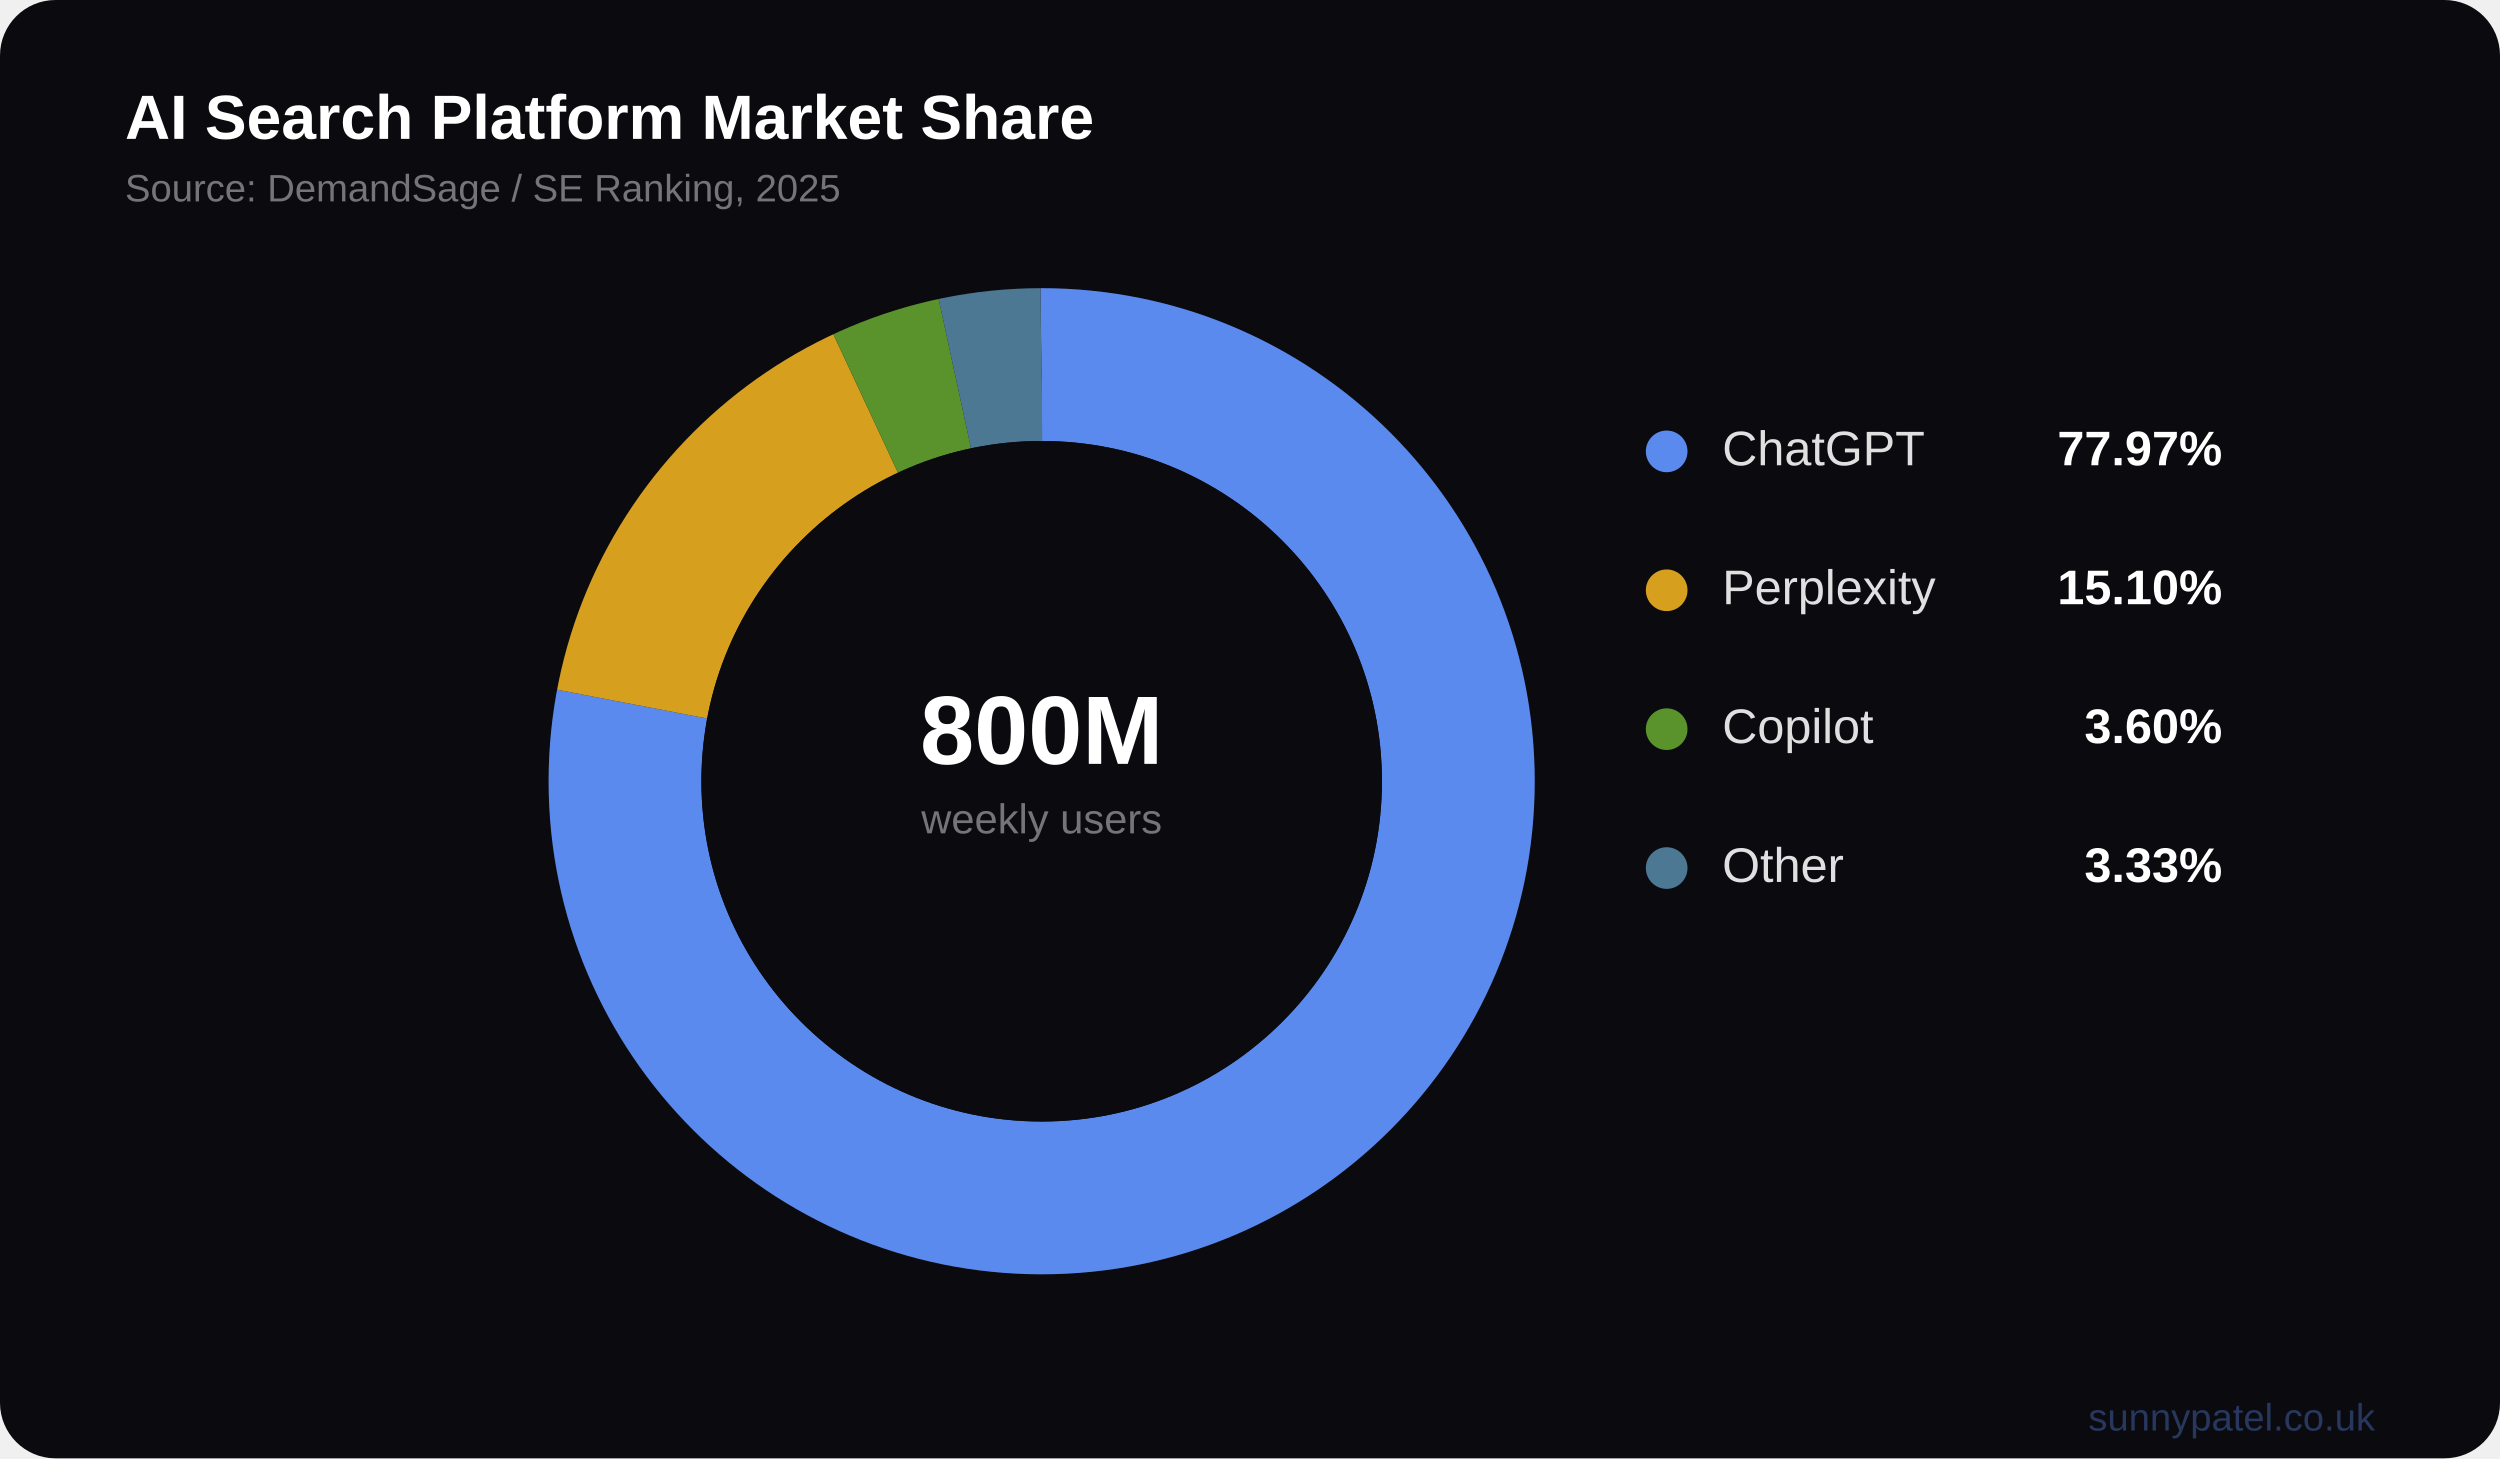
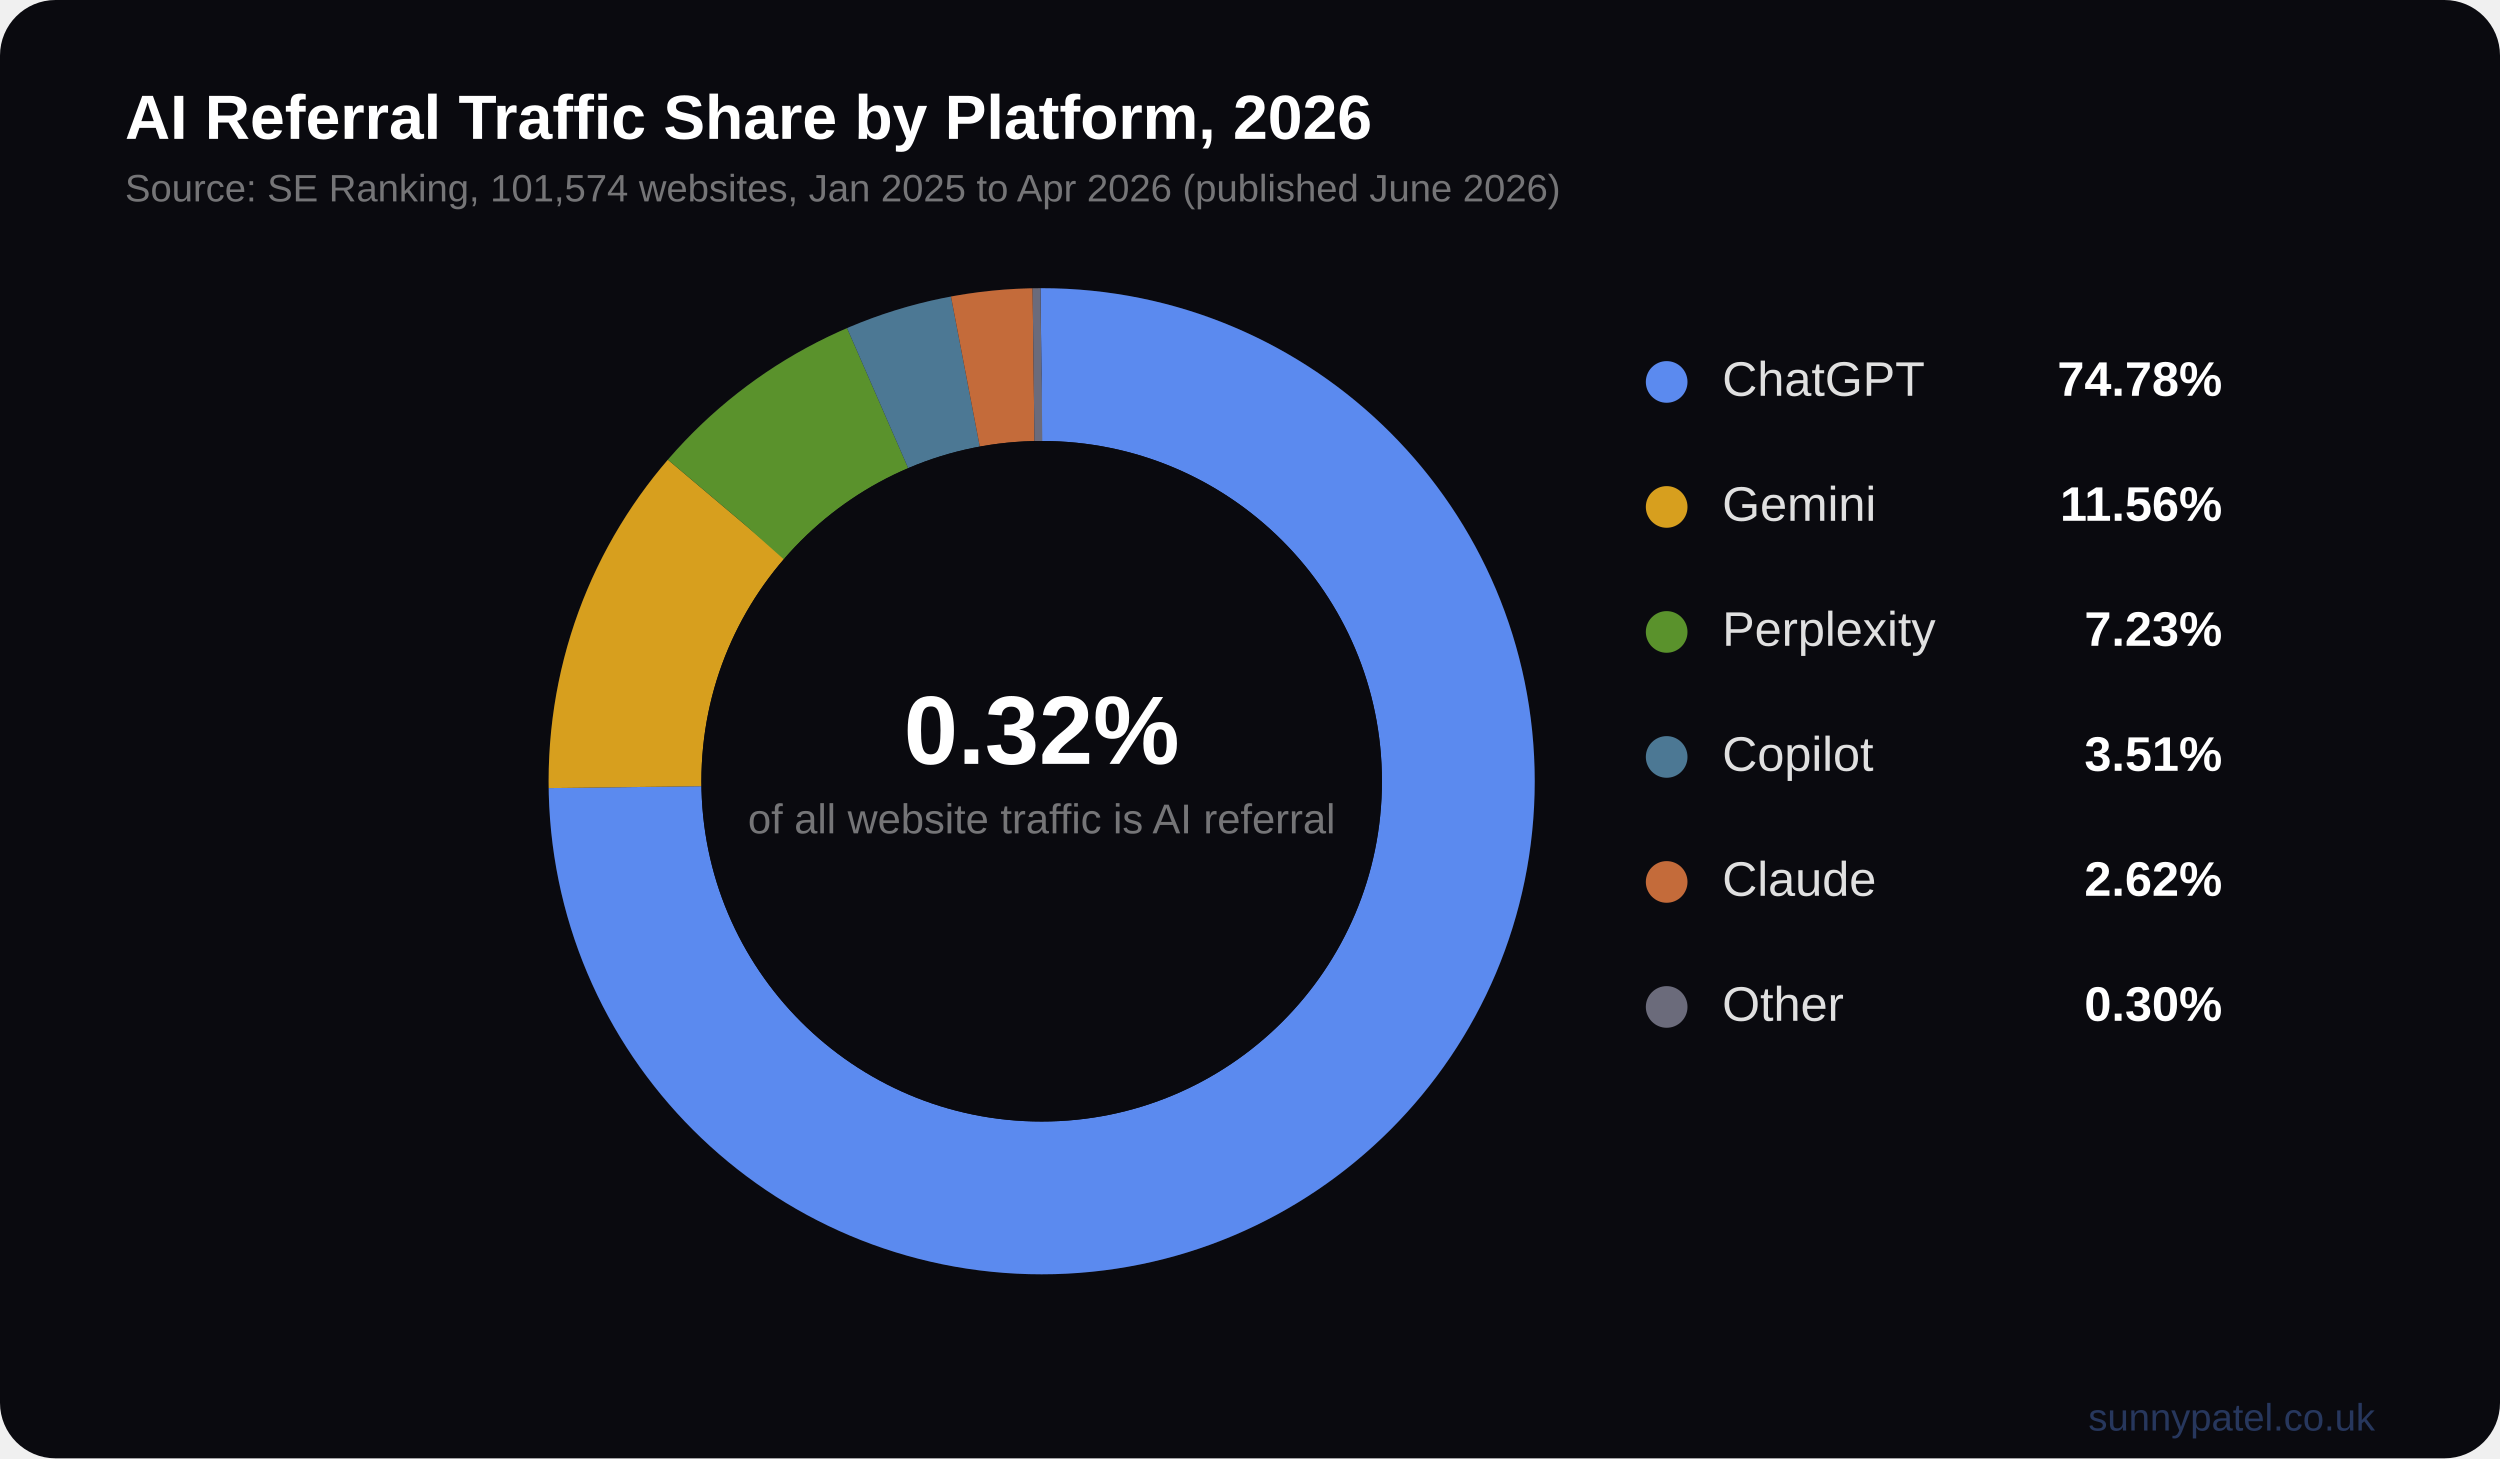
<svg xmlns="http://www.w3.org/2000/svg" viewBox="0 0 720 420" width="720" height="420">
  <defs>
    <clipPath id="chart-clip-ai">
      <rect x="0" y="0" width="720" height="420" rx="16" ry="16" />
    </clipPath>
  </defs>
  <g clip-path="url(#chart-clip-ai)">
    <rect width="720" height="420" fill="#0a0a0f" rx="16" ry="16" />
-     <text x="36" y="40" font-family="Arial, Helvetica, sans-serif" font-size="18" font-weight="bold" fill="#ffffff">AI Search Platform Market Share</text>
-     <text x="36" y="58" font-family="Arial, Helvetica, sans-serif" font-size="11" fill="#e0e0e0" opacity="0.5">Source: DemandSage / SE Ranking, 2025</text>
+     <text x="36" y="40" font-family="Arial, Helvetica, sans-serif" font-size="18" font-weight="bold" fill="#ffffff">AI Referral Traffic Share by Platform, 2026</text>
+     <text x="36" y="58" font-family="Arial, Helvetica, sans-serif" font-size="11" fill="#e0e0e0" opacity="0.5">Source: SE Ranking, 101,574 websites, Jan 2025 to Apr 2026 (published June 2026)</text>
    <circle cx="300" cy="225" r="120" fill="none" stroke="#1a1a24" stroke-width="44" />
-     <circle cx="300" cy="225" r="120" fill="none" stroke="#5B8AEF" stroke-width="44" stroke-dasharray="587.87 166.11" stroke-dashoffset="188.50" stroke-linecap="butt" />
-     <circle cx="300" cy="225" r="120" fill="none" stroke="#d79f1e" stroke-width="44" stroke-dasharray="113.85 640.13" stroke-dashoffset="-399.37" stroke-linecap="butt" />
-     <circle cx="300" cy="225" r="120" fill="none" stroke="#5a922c" stroke-width="44" stroke-dasharray="27.14 726.84" stroke-dashoffset="-513.22" stroke-linecap="butt" />
-     <circle cx="300" cy="225" r="120" fill="none" stroke="#4c7894" stroke-width="44" stroke-dasharray="25.11 728.87" stroke-dashoffset="-540.36" stroke-linecap="butt" />
+     <circle cx="300" cy="225" r="120" fill="none" stroke="#5B8AEF" stroke-width="44" stroke-dasharray="563.83 190.15" stroke-dashoffset="188.50" stroke-linecap="butt" />
+     <circle cx="300" cy="225" r="120" fill="none" stroke="#d79f1e" stroke-width="44" stroke-dasharray="87.16 666.82" stroke-dashoffset="-375.33" stroke-linecap="butt" />
+     <circle cx="300" cy="225" r="120" fill="none" stroke="#5a922c" stroke-width="44" stroke-dasharray="54.51 699.47" stroke-dashoffset="-462.49" stroke-linecap="butt" />
+     <circle cx="300" cy="225" r="120" fill="none" stroke="#4c7894" stroke-width="44" stroke-dasharray="26.46 727.52" stroke-dashoffset="-517.00" stroke-linecap="butt" />
+     <circle cx="300" cy="225" r="120" fill="none" stroke="#c46b3a" stroke-width="44" stroke-dasharray="19.75 734.23" stroke-dashoffset="-543.46" stroke-linecap="butt" />
+     <circle cx="300" cy="225" r="120" fill="none" stroke="#6b6b7b" stroke-width="44" stroke-dasharray="2.26 751.72" stroke-dashoffset="-563.21" stroke-linecap="butt" />
    <circle cx="300" cy="225" r="98" fill="#0a0a0f" />
-     <text x="300" y="220" font-family="Arial, Helvetica, sans-serif" font-size="28" font-weight="bold" fill="#ffffff" text-anchor="middle">800M</text>
-     <text x="300" y="240" font-family="Arial, Helvetica, sans-serif" font-size="12" fill="#e0e0e0" opacity="0.5" text-anchor="middle">weekly users</text>
-     <circle cx="480" cy="130" r="6" fill="#5B8AEF" />
-     <text x="496" y="134" font-family="Arial, Helvetica, sans-serif" font-size="14" fill="#e0e0e0">ChatGPT</text>
-     <text x="640" y="134" font-family="Arial, Helvetica, sans-serif" font-size="14" font-weight="bold" fill="#ffffff" text-anchor="end">77.97%</text>
-     <circle cx="480" cy="170" r="6" fill="#d79f1e" />
-     <text x="496" y="174" font-family="Arial, Helvetica, sans-serif" font-size="14" fill="#e0e0e0">Perplexity</text>
-     <text x="640" y="174" font-family="Arial, Helvetica, sans-serif" font-size="14" font-weight="bold" fill="#ffffff" text-anchor="end">15.10%</text>
-     <circle cx="480" cy="210" r="6" fill="#5a922c" />
-     <text x="496" y="214" font-family="Arial, Helvetica, sans-serif" font-size="14" fill="#e0e0e0">Copilot</text>
-     <text x="640" y="214" font-family="Arial, Helvetica, sans-serif" font-size="14" font-weight="bold" fill="#ffffff" text-anchor="end">3.60%</text>
-     <circle cx="480" cy="250" r="6" fill="#4c7894" />
-     <text x="496" y="254" font-family="Arial, Helvetica, sans-serif" font-size="14" fill="#e0e0e0">Other</text>
-     <text x="640" y="254" font-family="Arial, Helvetica, sans-serif" font-size="14" font-weight="bold" fill="#ffffff" text-anchor="end">3.33%</text>
+     <text x="300" y="220" font-family="Arial, Helvetica, sans-serif" font-size="28" font-weight="bold" fill="#ffffff" text-anchor="middle">0.32%</text>
+     <text x="300" y="240" font-family="Arial, Helvetica, sans-serif" font-size="12" fill="#e0e0e0" opacity="0.5" text-anchor="middle">of all website traffic is AI referral</text>
+     <circle cx="480" cy="110" r="6" fill="#5B8AEF" />
+     <text x="496" y="114" font-family="Arial, Helvetica, sans-serif" font-size="14" fill="#e0e0e0">ChatGPT</text>
+     <text x="640" y="114" font-family="Arial, Helvetica, sans-serif" font-size="14" font-weight="bold" fill="#ffffff" text-anchor="end">74.78%</text>
+     <circle cx="480" cy="146" r="6" fill="#d79f1e" />
+     <text x="496" y="150" font-family="Arial, Helvetica, sans-serif" font-size="14" fill="#e0e0e0">Gemini</text>
+     <text x="640" y="150" font-family="Arial, Helvetica, sans-serif" font-size="14" font-weight="bold" fill="#ffffff" text-anchor="end">11.56%</text>
+     <circle cx="480" cy="182" r="6" fill="#5a922c" />
+     <text x="496" y="186" font-family="Arial, Helvetica, sans-serif" font-size="14" fill="#e0e0e0">Perplexity</text>
+     <text x="640" y="186" font-family="Arial, Helvetica, sans-serif" font-size="14" font-weight="bold" fill="#ffffff" text-anchor="end">7.23%</text>
+     <circle cx="480" cy="218" r="6" fill="#4c7894" />
+     <text x="496" y="222" font-family="Arial, Helvetica, sans-serif" font-size="14" fill="#e0e0e0">Copilot</text>
+     <text x="640" y="222" font-family="Arial, Helvetica, sans-serif" font-size="14" font-weight="bold" fill="#ffffff" text-anchor="end">3.51%</text>
+     <circle cx="480" cy="254" r="6" fill="#c46b3a" />
+     <text x="496" y="258" font-family="Arial, Helvetica, sans-serif" font-size="14" fill="#e0e0e0">Claude</text>
+     <text x="640" y="258" font-family="Arial, Helvetica, sans-serif" font-size="14" font-weight="bold" fill="#ffffff" text-anchor="end">2.62%</text>
+     <circle cx="480" cy="290" r="6" fill="#6b6b7b" />
+     <text x="496" y="294" font-family="Arial, Helvetica, sans-serif" font-size="14" fill="#e0e0e0">Other</text>
+     <text x="640" y="294" font-family="Arial, Helvetica, sans-serif" font-size="14" font-weight="bold" fill="#ffffff" text-anchor="end">0.30%</text>
    <text x="684" y="412" font-family="Arial, Helvetica, sans-serif" font-size="11" fill="#5B8AEF" opacity="0.35" text-anchor="end">sunnypatel.co.uk</text>
  </g>
</svg>
